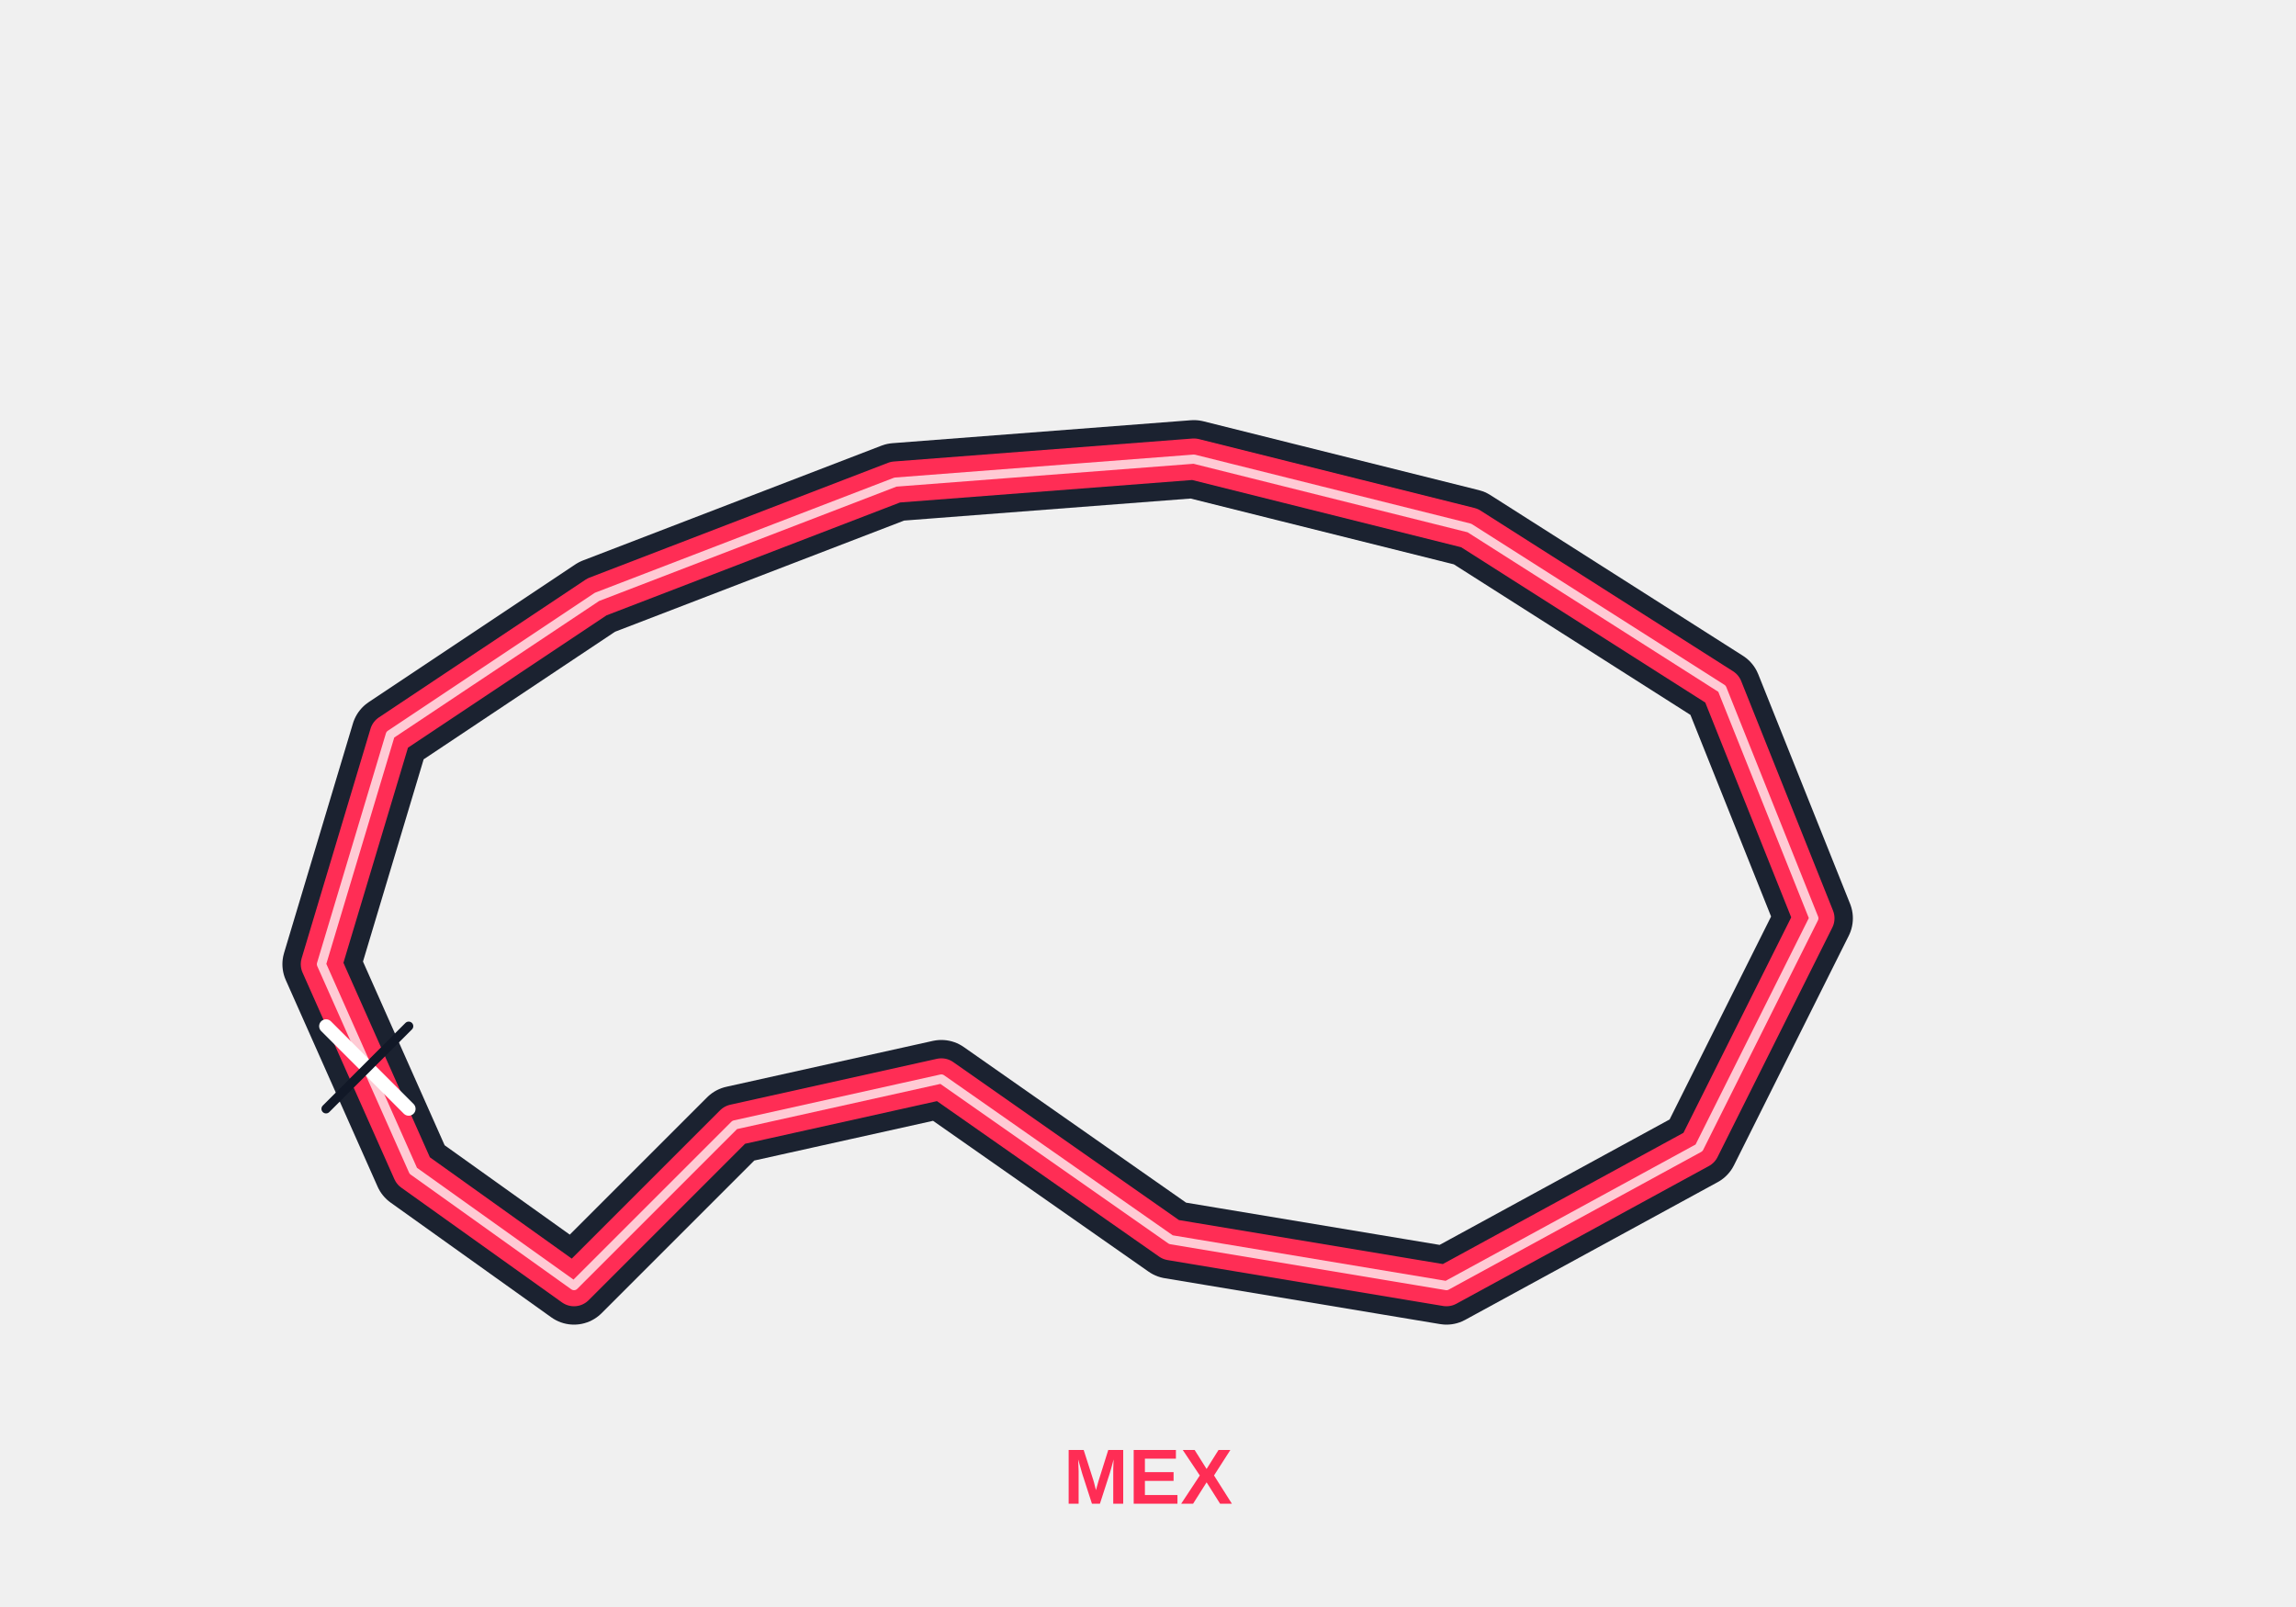
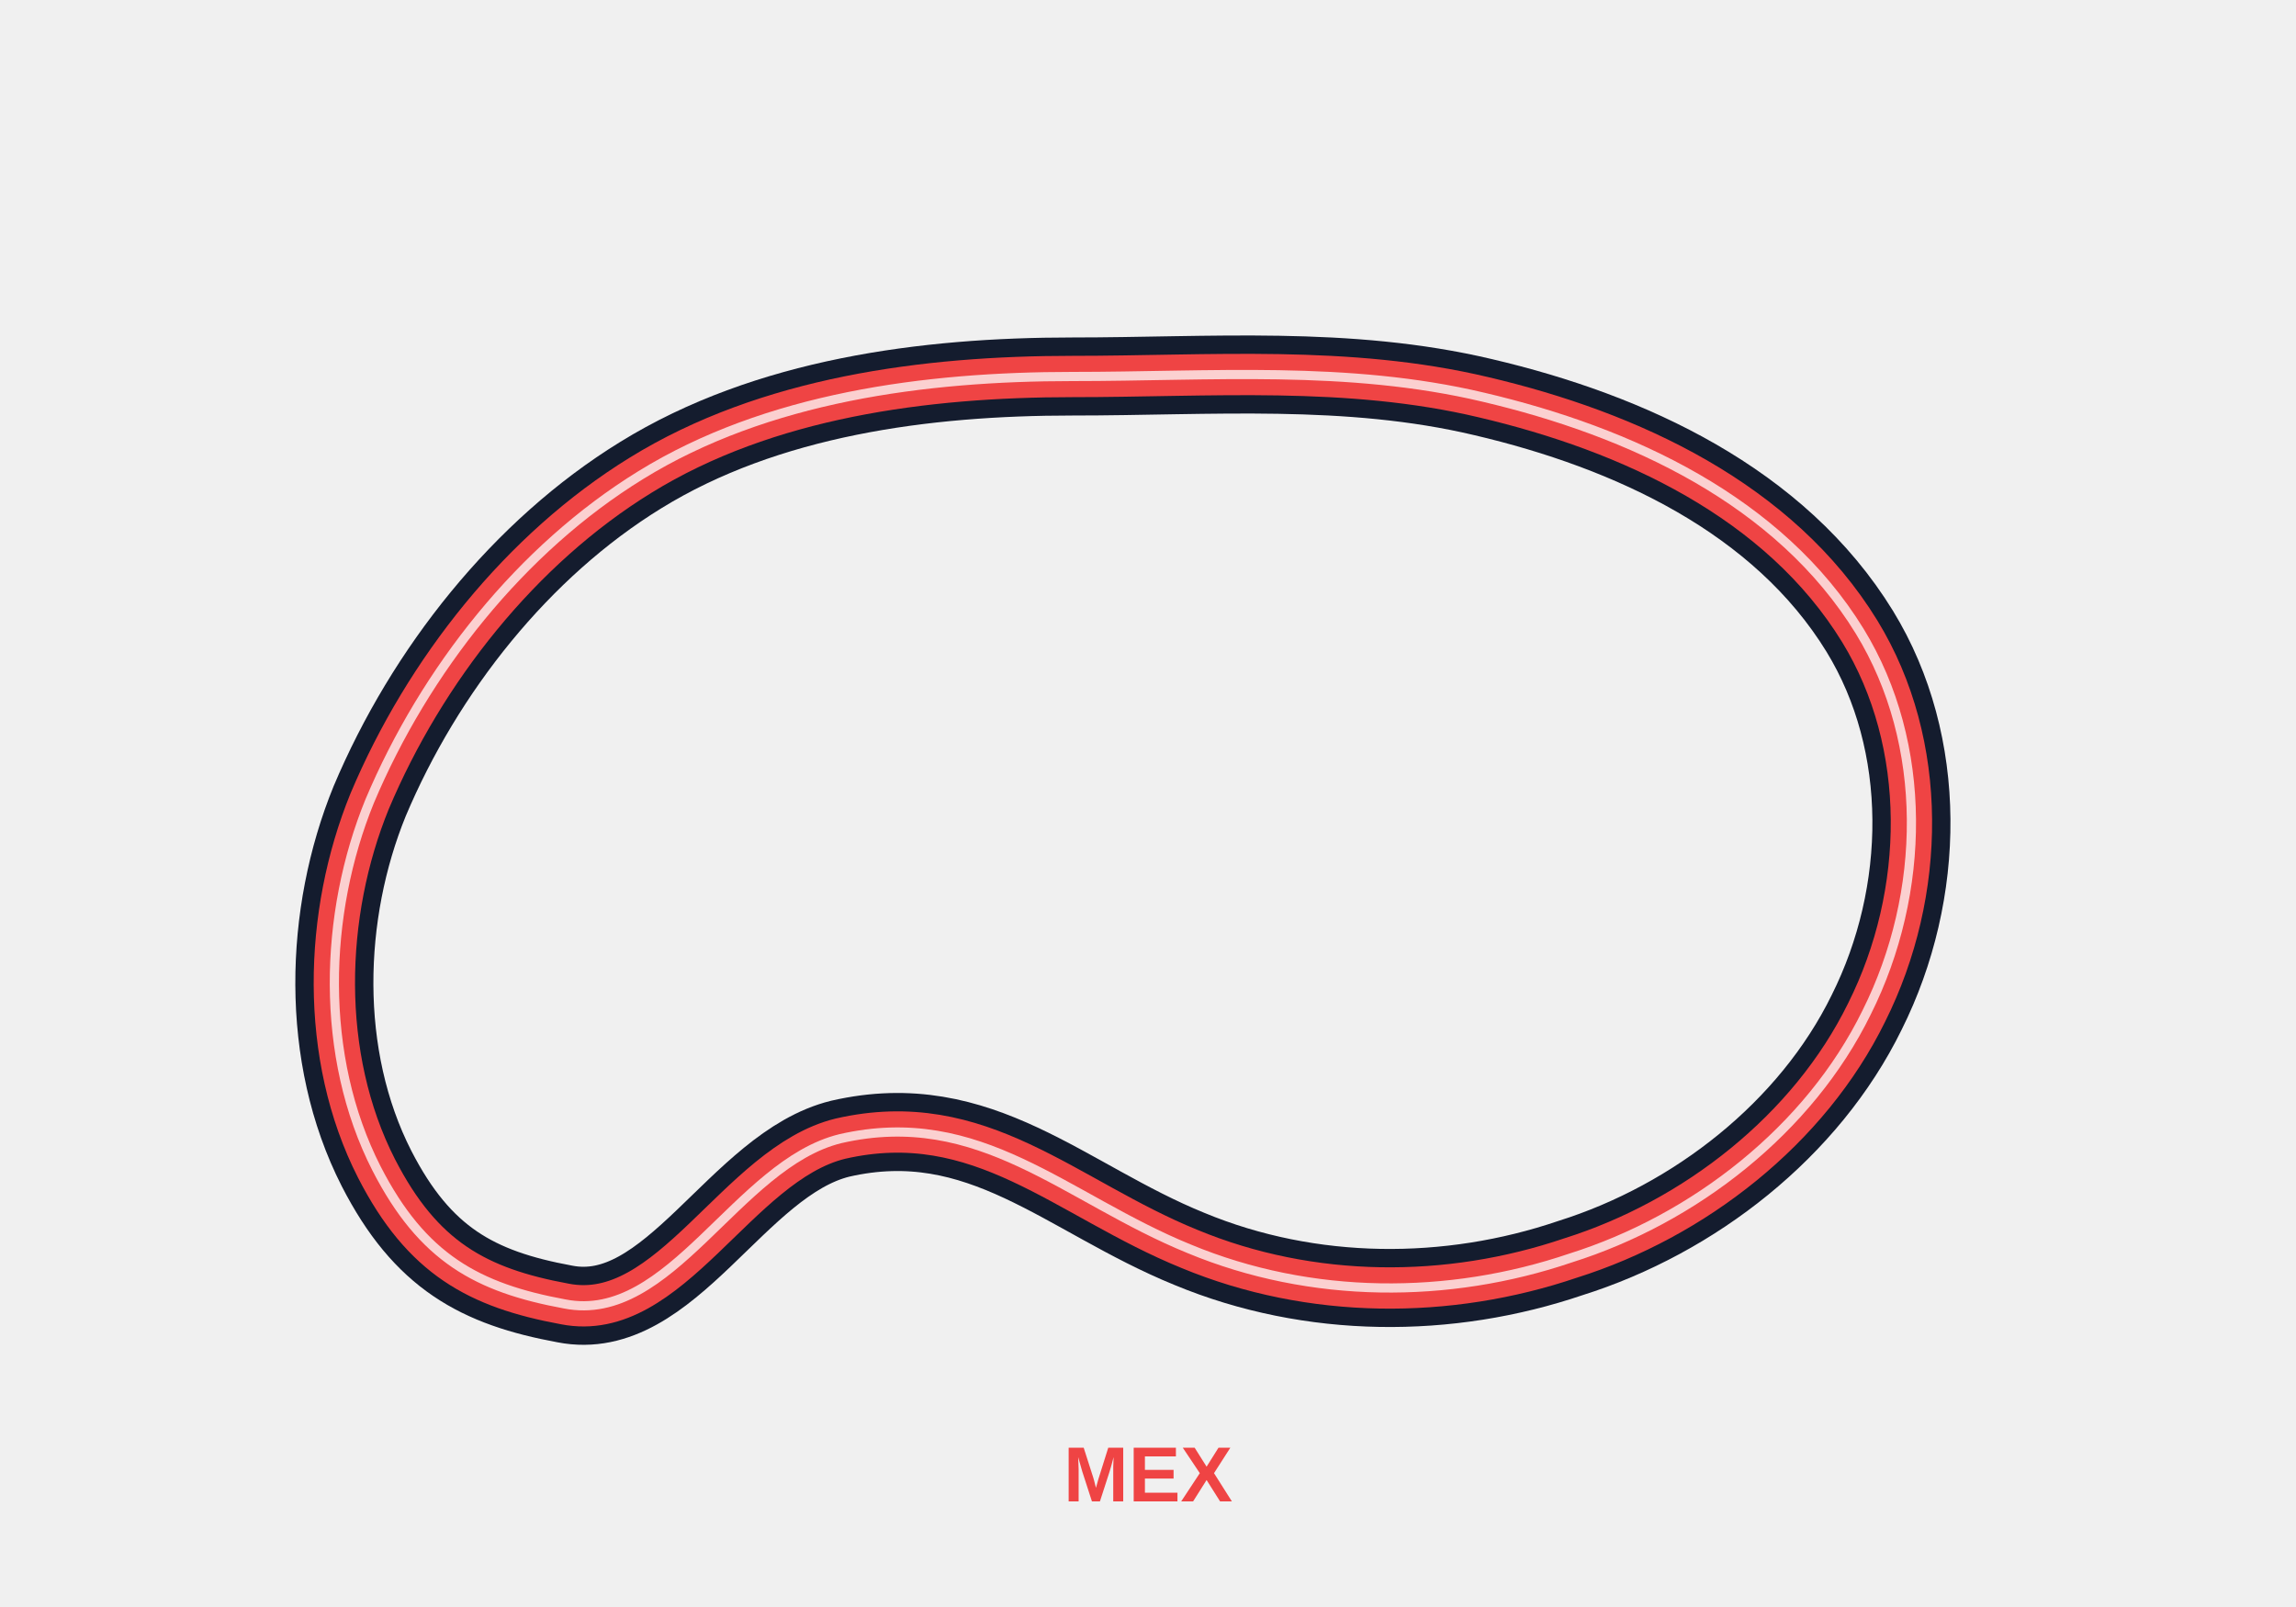
- <svg xmlns="http://www.w3.org/2000/svg" viewBox="0 0 1000 700" aria-label="MEX track outline">
+ <svg xmlns="http://www.w3.org/2000/svg" viewBox="0 0 1000 700" aria-label="MEX track layout">
  <rect width="1000" height="700" fill="transparent" />
-   <path d="M 180 510 L 140 420 L 170 320 L 260 260 L 390 210 L 520 200 L 640 230 L 750 300 L 790 400 L 740 500 L 630 560 L 510 540 L 410 470 L 320 490 L 250 560 Z" fill="none" stroke="#111827" stroke-width="34" stroke-linejoin="round" stroke-linecap="round" opacity="0.95" />
-   <path d="M 180 510 L 140 420 L 170 320 L 260 260 L 390 210 L 520 200 L 640 230 L 750 300 L 790 400 L 740 500 L 630 560 L 510 540 L 410 470 L 320 490 L 250 560 Z" fill="none" stroke="#ff2d55" stroke-width="18" stroke-linejoin="round" stroke-linecap="round" opacity="1" />
-   <path d="M 180 510 L 140 420 L 170 320 L 260 260 L 390 210 L 520 200 L 640 230 L 750 300 L 790 400 L 740 500 L 630 560 L 510 540 L 410 470 L 320 490 L 250 560 Z" fill="none" stroke="#ffffff" stroke-width="4" stroke-linejoin="round" stroke-linecap="round" opacity="0.75" />
-   <line x1="142.0" y1="447.0" x2="178.0" y2="483.0" stroke="#ffffff" stroke-width="6" stroke-linecap="round" opacity="1" />
-   <line x1="142.0" y1="483.0" x2="178.0" y2="447.0" stroke="#111827" stroke-width="4" stroke-linecap="round" opacity="1" />
-   <text x="500" y="655" text-anchor="middle" font-family="Arial, Helvetica, sans-serif" font-size="34" font-weight="700" fill="#ff2d55">MEX</text>
+   <path d="M164,509 C139,460 141,398 161,349 C185,292 227,239 279,207 C334,173 403,164 467,164 C527,164 587,159 646,173 C710,188 775,218 810,275 C840,324 839,389 813,441 C788,492 738,531 684,548 C631,566 571,566 518,544 C464,522 427,482 366,496 C321,507 292,577 246,568 C208,561 184,548 164,509 Z" fill="none" stroke="#0f172a" stroke-width="34" stroke-linejoin="round" stroke-linecap="round" opacity="0.98" />
+   <path d="M164,509 C139,460 141,398 161,349 C185,292 227,239 279,207 C334,173 403,164 467,164 C527,164 587,159 646,173 C710,188 775,218 810,275 C840,324 839,389 813,441 C788,492 738,531 684,548 C631,566 571,566 518,544 C464,522 427,482 366,496 C321,507 292,577 246,568 C208,561 184,548 164,509 Z" fill="none" stroke="#ef4444" stroke-width="18" stroke-linejoin="round" stroke-linecap="round" opacity="1" />
+   <path d="M164,509 C139,460 141,398 161,349 C185,292 227,239 279,207 C334,173 403,164 467,164 C527,164 587,159 646,173 C710,188 775,218 810,275 C840,324 839,389 813,441 C788,492 738,531 684,548 C631,566 571,566 518,544 C464,522 427,482 366,496 C321,507 292,577 246,568 C208,561 184,548 164,509 Z" fill="none" stroke="#ffffff" stroke-width="4" stroke-linejoin="round" stroke-linecap="round" opacity="0.75" />
+   <text x="500" y="654" text-anchor="middle" font-family="Arial, Helvetica, sans-serif" font-size="34" font-weight="700" fill="#ef4444">MEX</text>
</svg>
